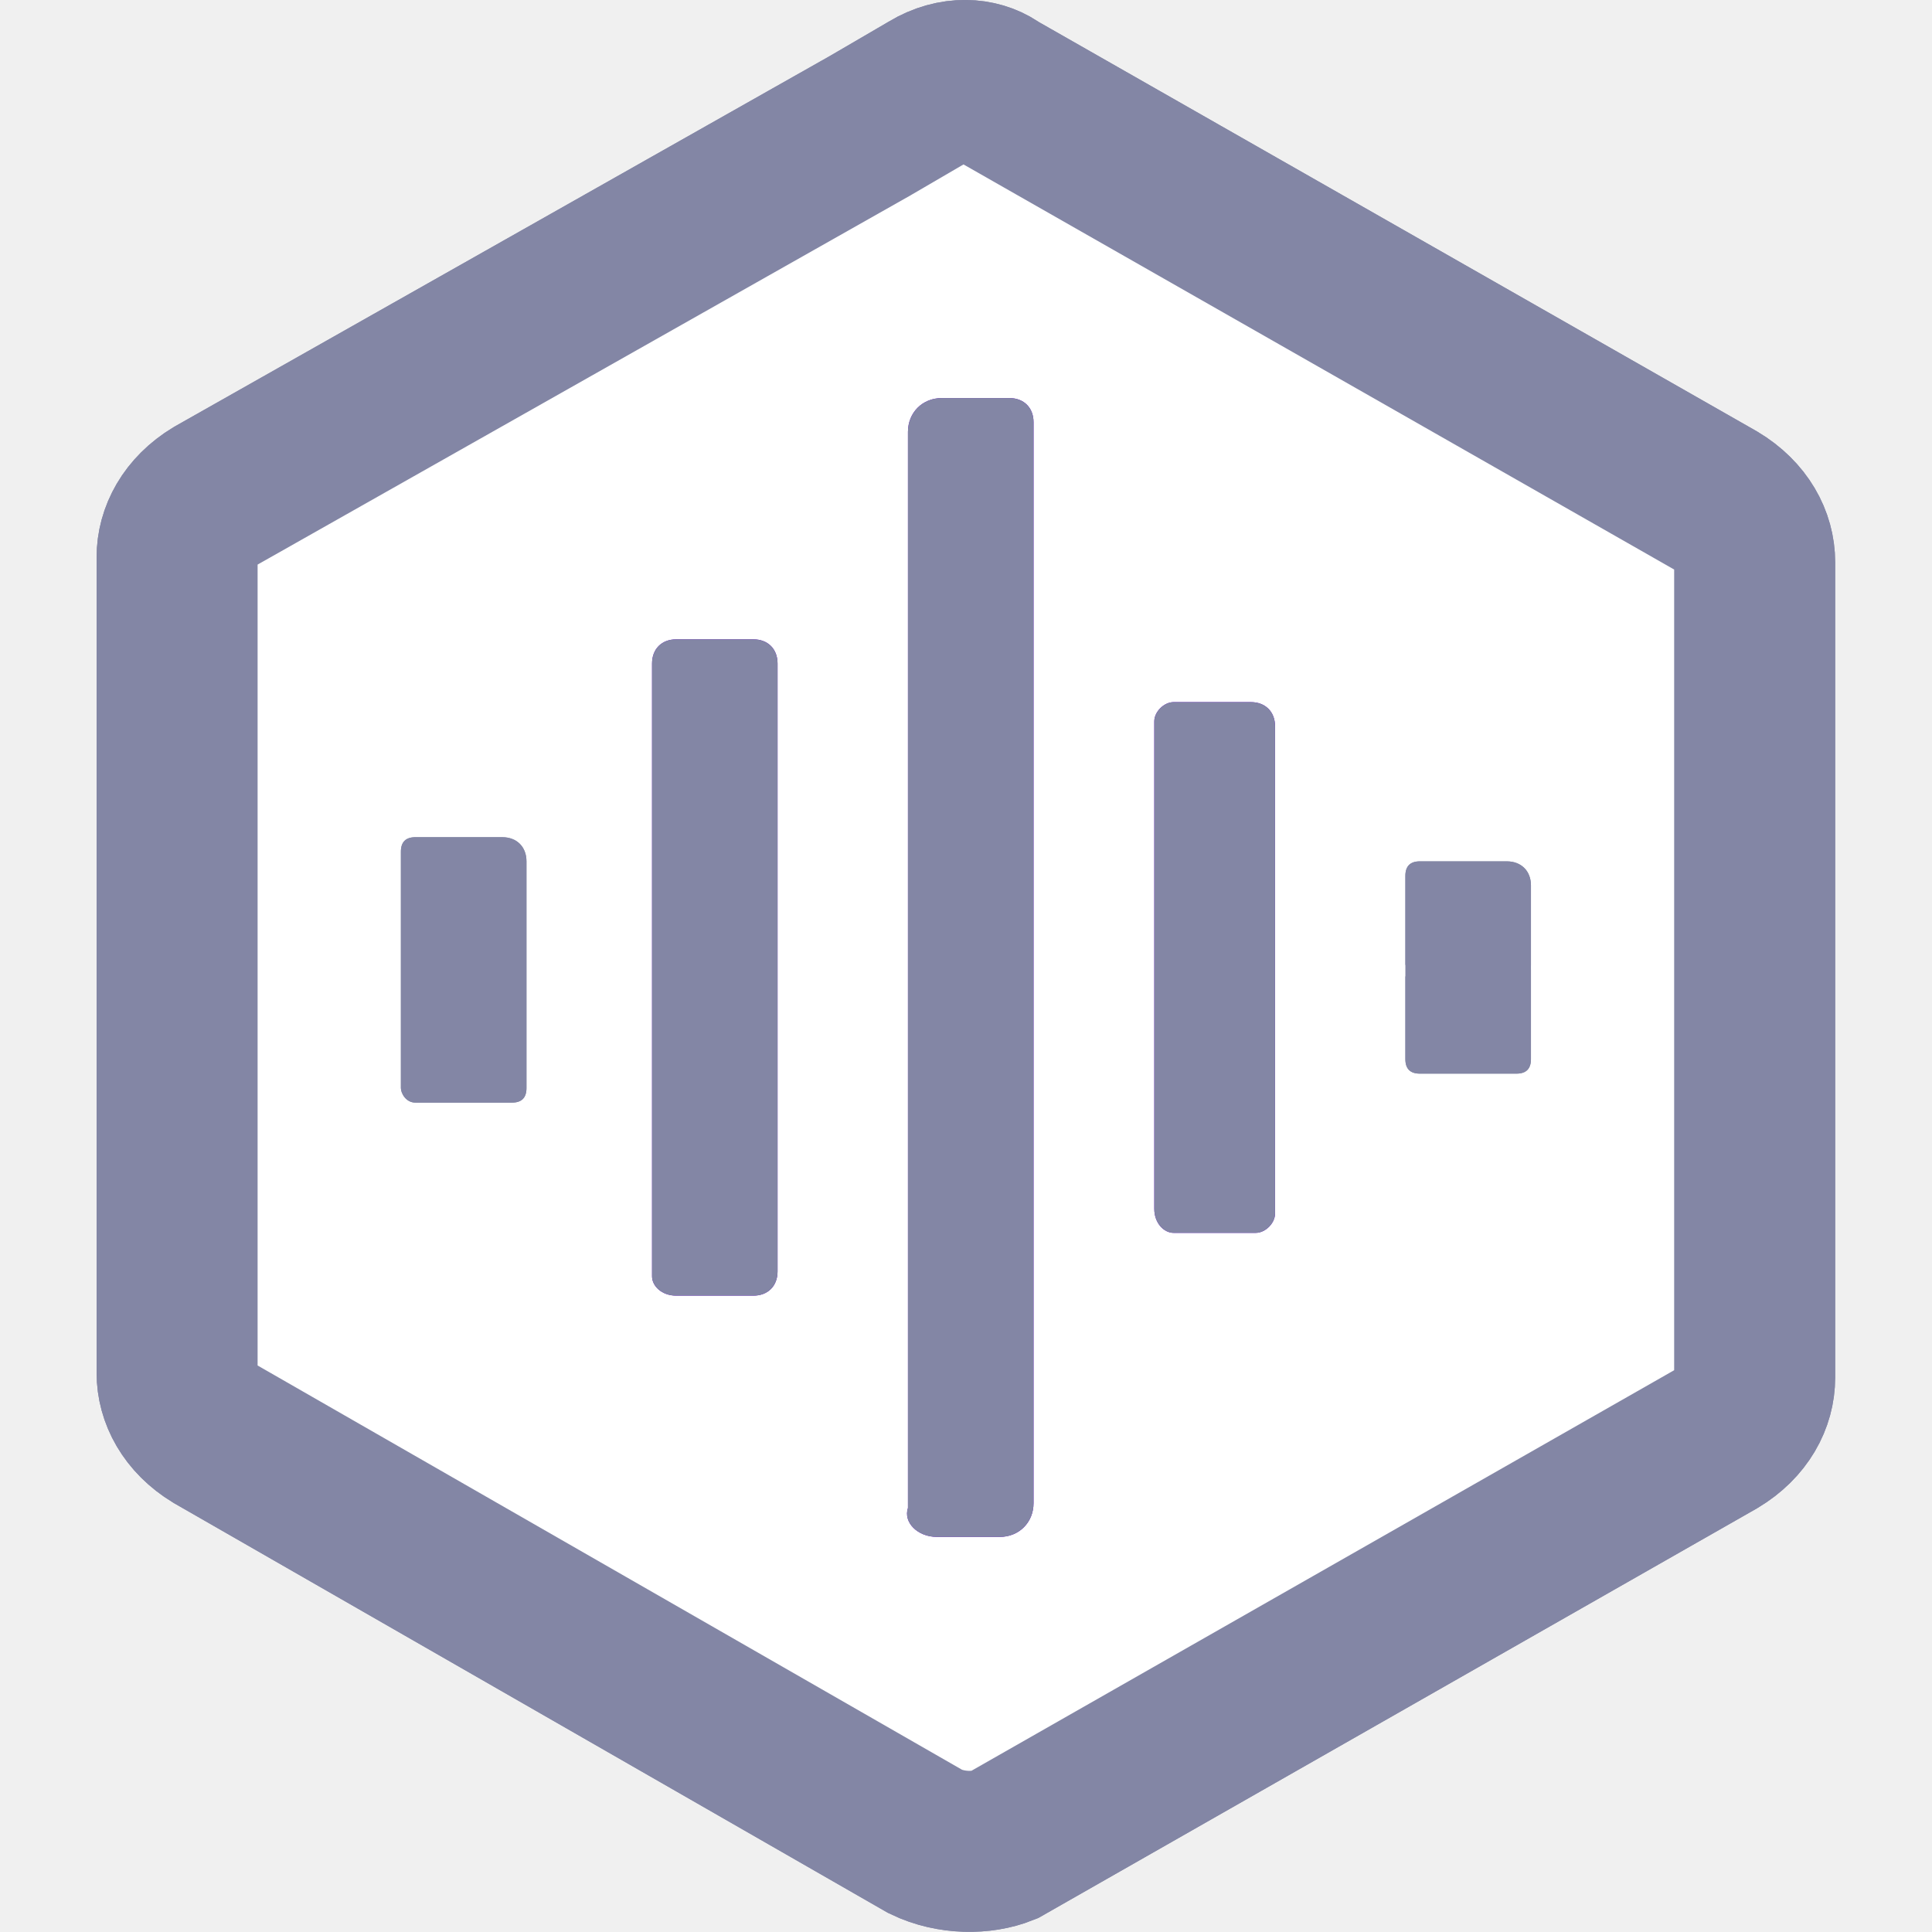
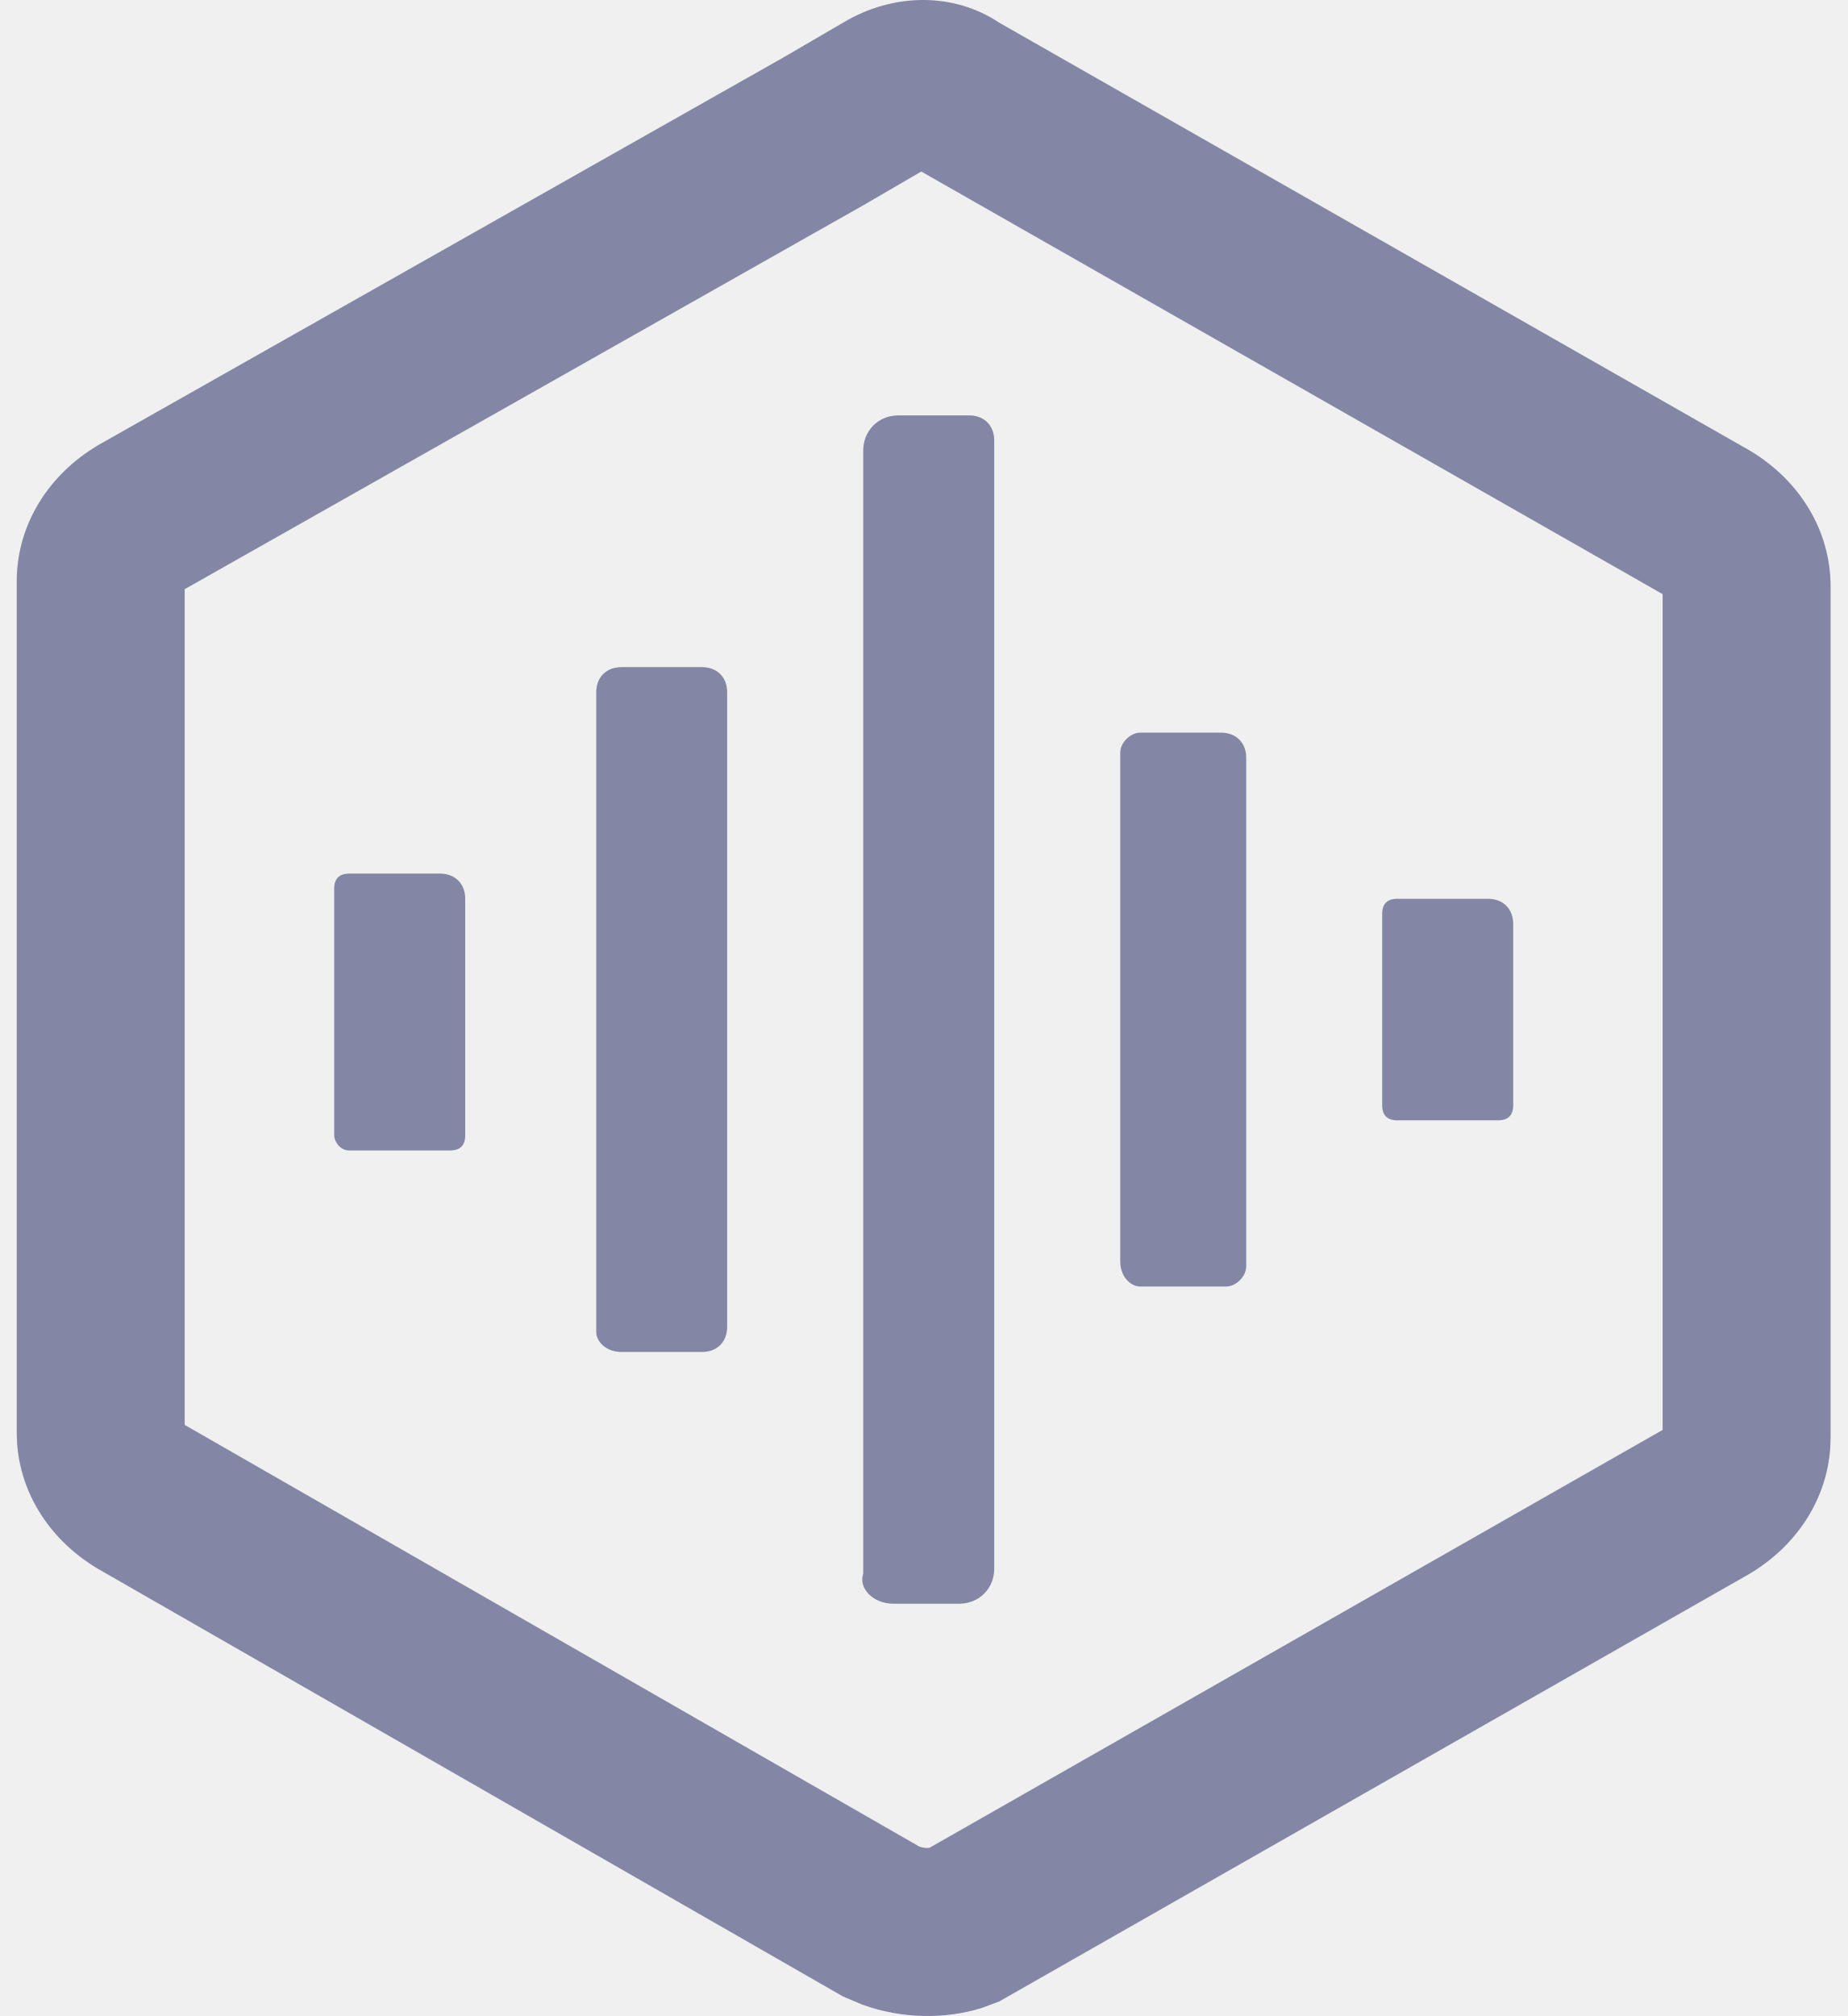
- <svg xmlns="http://www.w3.org/2000/svg" width="24" height="24" viewBox="0 0 24 24" fill="none">
-   <g clip-path="url(#clip0_215_59)">
-     <path d="M11.553 1.127C11.854 0.946 12.156 0.977 12.344 1.102L12.373 1.121L12.403 1.139L21.322 6.223C21.649 6.419 21.797 6.708 21.797 6.983V17.113C21.797 17.389 21.65 17.676 21.324 17.872L12.463 22.923C12.2 23.028 11.817 23.032 11.497 22.877L2.666 17.809C2.345 17.613 2.2 17.327 2.2 17.054V6.923C2.2 6.649 2.345 6.361 2.669 6.165L10.812 1.56L10.822 1.554L11.542 1.134L11.553 1.127Z" fill="white" stroke="#8386A5" stroke-width="2" />
-     <path d="M17.638 13.337H18.838C18.958 13.337 19.018 13.277 19.018 13.157V10.999C19.018 10.82 18.898 10.7 18.718 10.7H17.638C17.518 10.7 17.458 10.76 17.458 10.88V13.157C17.458 13.277 17.518 13.337 17.638 13.337Z" fill="#8386A5" />
-     <mask id="mask0_215_59" style="mask-type:luminance" maskUnits="userSpaceOnUse" x="17" y="10" width="3" height="4">
-       <path d="M17.638 13.337H18.838C18.958 13.337 19.018 13.277 19.018 13.157V10.999C19.018 10.82 18.898 10.7 18.718 10.7H17.638C17.518 10.7 17.458 10.76 17.458 10.88V13.157C17.458 13.277 17.518 13.337 17.638 13.337Z" fill="white" />
-     </mask>
-     <g mask="url(#mask0_215_59)">
-       <path d="M17.638 13.337V15.337H18.838V13.337V11.337H17.638V13.337ZM18.838 13.337V15.337C19.206 15.337 19.849 15.244 20.386 14.707C20.924 14.17 21.018 13.526 21.018 13.157H19.018H17.018C17.018 12.909 17.081 12.355 17.559 11.877C18.037 11.4 18.59 11.337 18.838 11.337V13.337ZM19.018 13.157H21.018V10.999H19.018H17.018V13.157H19.018ZM19.018 10.999H21.018C21.018 10.454 20.827 9.845 20.349 9.367C19.871 8.89 19.262 8.7 18.718 8.7V10.7V12.7C18.354 12.7 17.895 12.57 17.522 12.197C17.148 11.824 17.018 11.364 17.018 10.999H19.018ZM18.718 10.7V8.7H17.638V10.7V12.7H18.718V10.7ZM17.638 10.7V8.7C17.27 8.7 16.627 8.793 16.089 9.33C15.552 9.867 15.458 10.511 15.458 10.88H17.458H19.458C19.458 11.128 19.394 11.682 18.917 12.159C18.439 12.636 17.886 12.7 17.638 12.7V10.7ZM17.458 10.88H15.458V13.157H17.458H19.458V10.88H17.458ZM17.458 13.157H15.458C15.458 13.526 15.552 14.17 16.089 14.707C16.627 15.244 17.27 15.337 17.638 15.337V13.337V11.337C17.886 11.337 18.439 11.4 18.917 11.877C19.394 12.355 19.458 12.909 19.458 13.157H17.458Z" fill="#8386A5" />
-     </g>
-     <path d="M14.579 15.315H15.599C15.719 15.315 15.839 15.195 15.839 15.076V9.021C15.839 8.842 15.719 8.722 15.539 8.722H14.579C14.459 8.722 14.339 8.842 14.339 8.961V15.016C14.339 15.195 14.459 15.315 14.579 15.315Z" fill="#5E00CC" />
-     <mask id="mask1_215_59" style="mask-type:luminance" maskUnits="userSpaceOnUse" x="14" y="8" width="2" height="8">
-       <path d="M14.579 15.315H15.599C15.719 15.315 15.839 15.195 15.839 15.076V9.021C15.839 8.842 15.719 8.722 15.539 8.722H14.579C14.459 8.722 14.339 8.842 14.339 8.961V15.016C14.339 15.195 14.459 15.315 14.579 15.315Z" fill="white" />
-     </mask>
-     <g mask="url(#mask1_215_59)">
-       <path d="M14.579 15.315V17.315H15.599V15.315V13.315H14.579V15.315ZM15.599 15.315V17.315C16.309 17.315 16.851 16.981 17.177 16.655C17.503 16.33 17.839 15.787 17.839 15.076H15.839H13.839C13.839 14.485 14.114 14.061 14.35 13.826C14.586 13.59 15.009 13.315 15.599 13.315V15.315ZM15.839 15.076H17.839V9.021H15.839H13.839V15.076H15.839ZM15.839 9.021H17.839C17.839 8.476 17.648 7.867 17.17 7.389C16.692 6.912 16.083 6.722 15.539 6.722V8.722V10.722C15.175 10.722 14.716 10.592 14.342 10.219C13.969 9.846 13.839 9.386 13.839 9.021H15.839ZM15.539 8.722V6.722H14.579V8.722V10.722H15.539V8.722ZM14.579 8.722V6.722C13.869 6.722 13.326 7.056 13 7.382C12.675 7.707 12.339 8.25 12.339 8.961H14.339H16.339C16.339 9.553 16.063 9.976 15.828 10.211C15.592 10.447 15.169 10.722 14.579 10.722V8.722ZM14.339 8.961H12.339V15.016H14.339H16.339V8.961H14.339ZM14.339 15.016H12.339C12.339 16.001 13.078 17.315 14.579 17.315V15.315V13.315C15.84 13.315 16.339 14.39 16.339 15.016H14.339Z" fill="#8386A5" />
-     </g>
-     <path d="M11.639 19.092H12.419C12.659 19.092 12.839 18.912 12.839 18.672V5.245C12.839 5.065 12.719 4.945 12.539 4.945H11.699C11.459 4.945 11.279 5.125 11.279 5.365V18.732C11.219 18.912 11.399 19.092 11.639 19.092Z" fill="#5E00CC" />
-     <mask id="mask2_215_59" style="mask-type:luminance" maskUnits="userSpaceOnUse" x="11" y="4" width="2" height="16">
-       <path d="M11.639 19.092H12.419C12.659 19.092 12.839 18.912 12.839 18.672V5.245C12.839 5.065 12.719 4.945 12.539 4.945H11.699C11.459 4.945 11.279 5.125 11.279 5.365V18.732C11.219 18.912 11.399 19.092 11.639 19.092Z" fill="white" />
-     </mask>
-     <g mask="url(#mask2_215_59)">
-       <path d="M11.279 18.732L13.177 19.365L13.279 19.057V18.732H11.279ZM11.639 19.092V21.092H12.419V19.092V17.092H11.639V19.092ZM12.419 19.092V21.092C13.762 21.092 14.839 20.018 14.839 18.672H12.839H10.839C10.839 18.278 10.993 17.869 11.306 17.557C11.617 17.245 12.026 17.092 12.419 17.092V19.092ZM12.839 18.672H14.839V5.245H12.839H10.839V18.672H12.839ZM12.839 5.245H14.839C14.839 4.7 14.649 4.091 14.17 3.613C13.692 3.135 13.083 2.945 12.539 2.945V4.945V6.945C12.175 6.945 11.716 6.815 11.343 6.443C10.97 6.07 10.839 5.61 10.839 5.245H12.839ZM12.539 4.945V2.945H11.699V4.945V6.945H12.539V4.945ZM11.699 4.945V2.945C10.356 2.945 9.279 4.019 9.279 5.365H11.279H13.279C13.279 5.759 13.125 6.168 12.813 6.48C12.501 6.792 12.092 6.945 11.699 6.945V4.945ZM11.279 5.365H9.279V18.732H11.279H13.279V5.365H11.279ZM11.279 18.732L9.382 18.099C9.065 19.049 9.444 19.905 9.933 20.394C10.407 20.867 11.035 21.092 11.639 21.092V19.092V17.092C12.004 17.092 12.422 17.226 12.761 17.564C13.115 17.919 13.434 18.594 13.177 19.365L11.279 18.732Z" fill="#8386A5" />
-     </g>
-     <path d="M8.4 16.095H9.359C9.539 16.095 9.659 15.975 9.659 15.795V8.242C9.659 8.062 9.539 7.942 9.359 7.942H8.4C8.22 7.942 8.1 8.062 8.1 8.242V15.855C8.1 15.975 8.22 16.095 8.4 16.095Z" fill="#5E00CC" />
-     <mask id="mask3_215_59" style="mask-type:luminance" maskUnits="userSpaceOnUse" x="8" y="7" width="2" height="10">
-       <path d="M8.4 16.095H9.359C9.539 16.095 9.659 15.975 9.659 15.795V8.242C9.659 8.062 9.539 7.942 9.359 7.942H8.4C8.22 7.942 8.1 8.062 8.1 8.242V15.855C8.1 15.975 8.22 16.095 8.4 16.095Z" fill="white" />
-     </mask>
-     <g mask="url(#mask3_215_59)">
-       <path d="M8.4 16.095V18.095H9.359V16.095V14.095H8.4V16.095ZM9.359 16.095V18.095C9.903 18.095 10.512 17.905 10.991 17.427C11.469 16.949 11.659 16.34 11.659 15.795H9.659H7.659C7.659 15.43 7.79 14.97 8.163 14.597C8.536 14.225 8.995 14.095 9.359 14.095V16.095ZM9.659 15.795H11.659V8.242H9.659H7.659V15.795H9.659ZM9.659 8.242H11.659C11.659 7.697 11.469 7.088 10.991 6.61C10.512 6.132 9.903 5.942 9.359 5.942V7.942V9.942C8.995 9.942 8.536 9.812 8.163 9.44C7.79 9.067 7.659 8.607 7.659 8.242H9.659ZM9.359 7.942V5.942H8.4V7.942V9.942H9.359V7.942ZM8.4 7.942V5.942C7.856 5.942 7.247 6.132 6.768 6.61C6.29 7.088 6.1 7.697 6.1 8.242H8.1H10.1C10.1 8.607 9.969 9.067 9.596 9.44C9.223 9.812 8.764 9.942 8.4 9.942V7.942ZM8.1 8.242H6.1V15.855H8.1H10.1V8.242H8.1ZM8.1 15.855H6.1C6.1 17.359 7.417 18.095 8.4 18.095V16.095V14.095C9.022 14.095 10.1 14.591 10.1 15.855H8.1Z" fill="#8386A5" />
-     </g>
-     <path d="M5.16 13.697H6.36C6.48 13.697 6.54 13.637 6.54 13.517V10.7C6.54 10.52 6.42 10.4 6.24 10.4H5.16C5.04 10.4 4.98 10.46 4.98 10.58V13.517C4.98 13.577 5.04 13.697 5.16 13.697Z" fill="#8386A5" />
-     <mask id="mask4_215_59" style="mask-type:luminance" maskUnits="userSpaceOnUse" x="4" y="10" width="3" height="4">
-       <path d="M5.16 13.697H6.36C6.48 13.697 6.54 13.637 6.54 13.517V10.7C6.54 10.52 6.42 10.4 6.24 10.4H5.16C5.04 10.4 4.98 10.46 4.98 10.58V13.517C4.98 13.577 5.04 13.697 5.16 13.697Z" fill="white" />
-     </mask>
-     <g mask="url(#mask4_215_59)">
-       <path d="M5.16 13.697V15.697H6.36V13.697V11.697H5.16V13.697ZM6.36 13.697V15.697C6.728 15.697 7.371 15.604 7.908 15.067C8.446 14.529 8.54 13.886 8.54 13.517H6.54H4.54C4.54 13.268 4.603 12.714 5.081 12.237C5.559 11.76 6.112 11.697 6.36 11.697V13.697ZM6.54 13.517H8.54V10.7H6.54H4.54V13.517H6.54ZM6.54 10.7H8.54C8.54 10.155 8.349 9.545 7.871 9.068C7.393 8.59 6.784 8.4 6.24 8.4V10.4V12.4C5.876 12.4 5.417 12.27 5.044 11.897C4.67 11.524 4.54 11.065 4.54 10.7H6.54ZM6.24 10.4V8.4H5.16V10.4V12.4H6.24V10.4ZM5.16 10.4V8.4C4.792 8.4 4.149 8.493 3.611 9.03C3.074 9.567 2.98 10.211 2.98 10.58H4.98H6.98C6.98 10.829 6.916 11.382 6.439 11.86C5.961 12.337 5.408 12.4 5.16 12.4V10.4ZM4.98 10.58H2.98V13.517H4.98H6.98V10.58H4.98ZM4.98 13.517H2.98C2.98 14.074 3.199 14.548 3.464 14.879C3.78 15.274 4.357 15.697 5.16 15.697V13.697V11.697C5.843 11.697 6.33 12.06 6.586 12.379C6.791 12.636 6.98 13.02 6.98 13.517H4.98Z" fill="#8386A5" />
-     </g>
-     <g clip-path="url(#clip1_215_59)">
-       <path d="M11.553 1.127C11.854 0.946 12.156 0.977 12.344 1.102L12.373 1.121L12.403 1.139L21.322 6.223C21.649 6.419 21.797 6.708 21.797 6.983V17.113C21.797 17.389 21.65 17.676 21.324 17.872L12.463 22.923C12.2 23.028 11.817 23.032 11.497 22.877L2.666 17.809C2.345 17.613 2.2 17.327 2.2 17.054V6.923C2.2 6.649 2.345 6.361 2.669 6.165L10.812 1.56L10.822 1.554L11.542 1.134L11.553 1.127Z" fill="white" stroke="#8386A5" stroke-width="2" />
-       <path d="M17.638 13.337H18.838C18.958 13.337 19.018 13.277 19.018 13.157V10.999C19.018 10.82 18.898 10.7 18.718 10.7H17.638C17.518 10.7 17.458 10.76 17.458 10.88V13.157C17.458 13.277 17.518 13.337 17.638 13.337Z" fill="#8386A5" />
-       <mask id="mask5_215_59" style="mask-type:luminance" maskUnits="userSpaceOnUse" x="17" y="10" width="3" height="4">
-         <path d="M17.638 13.337H18.838C18.958 13.337 19.018 13.277 19.018 13.157V10.999C19.018 10.82 18.898 10.7 18.718 10.7H17.638C17.518 10.7 17.458 10.76 17.458 10.88V13.157C17.458 13.277 17.518 13.337 17.638 13.337Z" fill="white" />
-       </mask>
-       <g mask="url(#mask5_215_59)">
-         <path d="M17.638 13.337V15.337H18.838V13.337V11.337H17.638V13.337ZM18.838 13.337V15.337C19.206 15.337 19.849 15.244 20.386 14.707C20.924 14.17 21.018 13.526 21.018 13.157H19.018H17.018C17.018 12.909 17.081 12.355 17.559 11.877C18.037 11.4 18.59 11.337 18.838 11.337V13.337ZM19.018 13.157H21.018V10.999H19.018H17.018V13.157H19.018ZM19.018 10.999H21.018C21.018 10.454 20.827 9.845 20.349 9.367C19.871 8.89 19.262 8.7 18.718 8.7V10.7V12.7C18.354 12.7 17.895 12.57 17.522 12.197C17.148 11.824 17.018 11.364 17.018 10.999H19.018ZM18.718 10.7V8.7H17.638V10.7V12.7H18.718V10.7ZM17.638 10.7V8.7C17.27 8.7 16.627 8.793 16.089 9.33C15.552 9.867 15.458 10.511 15.458 10.88H17.458H19.458C19.458 11.128 19.394 11.682 18.917 12.159C18.439 12.636 17.886 12.7 17.638 12.7V10.7ZM17.458 10.88H15.458V13.157H17.458H19.458V10.88H17.458ZM17.458 13.157H15.458C15.458 13.526 15.552 14.17 16.089 14.707C16.627 15.244 17.27 15.337 17.638 15.337V13.337V11.337C17.886 11.337 18.439 11.4 18.917 11.877C19.394 12.355 19.458 12.909 19.458 13.157H17.458Z" fill="#8386A5" />
-       </g>
-       <path d="M14.579 15.315H15.599C15.719 15.315 15.839 15.195 15.839 15.076V9.021C15.839 8.842 15.719 8.722 15.539 8.722H14.579C14.459 8.722 14.339 8.842 14.339 8.961V15.016C14.339 15.195 14.459 15.315 14.579 15.315Z" fill="#5E00CC" />
-       <mask id="mask6_215_59" style="mask-type:luminance" maskUnits="userSpaceOnUse" x="14" y="8" width="2" height="8">
-         <path d="M14.579 15.315H15.599C15.719 15.315 15.839 15.195 15.839 15.076V9.021C15.839 8.842 15.719 8.722 15.539 8.722H14.579C14.459 8.722 14.339 8.842 14.339 8.961V15.016C14.339 15.195 14.459 15.315 14.579 15.315Z" fill="white" />
-       </mask>
-       <g mask="url(#mask6_215_59)">
-         <path d="M14.579 15.315V17.315H15.599V15.315V13.315H14.579V15.315ZM15.599 15.315V17.315C16.309 17.315 16.851 16.981 17.177 16.655C17.503 16.33 17.839 15.787 17.839 15.076H15.839H13.839C13.839 14.485 14.114 14.061 14.35 13.826C14.586 13.59 15.009 13.315 15.599 13.315V15.315ZM15.839 15.076H17.839V9.021H15.839H13.839V15.076H15.839ZM15.839 9.021H17.839C17.839 8.476 17.648 7.867 17.17 7.389C16.692 6.912 16.083 6.722 15.539 6.722V8.722V10.722C15.175 10.722 14.716 10.592 14.342 10.219C13.969 9.846 13.839 9.386 13.839 9.021H15.839ZM15.539 8.722V6.722H14.579V8.722V10.722H15.539V8.722ZM14.579 8.722V6.722C13.869 6.722 13.326 7.056 13 7.382C12.675 7.707 12.339 8.25 12.339 8.961H14.339H16.339C16.339 9.553 16.063 9.976 15.828 10.211C15.592 10.447 15.169 10.722 14.579 10.722V8.722ZM14.339 8.961H12.339V15.016H14.339H16.339V8.961H14.339ZM14.339 15.016H12.339C12.339 16.001 13.078 17.315 14.579 17.315V15.315V13.315C15.84 13.315 16.339 14.39 16.339 15.016H14.339Z" fill="#8386A5" />
-       </g>
-       <path d="M11.639 19.092H12.419C12.659 19.092 12.839 18.912 12.839 18.672V5.245C12.839 5.065 12.719 4.945 12.539 4.945H11.699C11.459 4.945 11.279 5.125 11.279 5.365V18.732C11.219 18.912 11.399 19.092 11.639 19.092Z" fill="#5E00CC" />
-       <mask id="mask7_215_59" style="mask-type:luminance" maskUnits="userSpaceOnUse" x="11" y="4" width="2" height="16">
-         <path d="M11.639 19.092H12.419C12.659 19.092 12.839 18.912 12.839 18.672V5.245C12.839 5.065 12.719 4.945 12.539 4.945H11.699C11.459 4.945 11.279 5.125 11.279 5.365V18.732C11.219 18.912 11.399 19.092 11.639 19.092Z" fill="white" />
-       </mask>
-       <g mask="url(#mask7_215_59)">
-         <path d="M11.279 18.732L13.177 19.365L13.279 19.057V18.732H11.279ZM11.639 19.092V21.092H12.419V19.092V17.092H11.639V19.092ZM12.419 19.092V21.092C13.762 21.092 14.839 20.018 14.839 18.672H12.839H10.839C10.839 18.278 10.993 17.869 11.306 17.557C11.617 17.245 12.026 17.092 12.419 17.092V19.092ZM12.839 18.672H14.839V5.245H12.839H10.839V18.672H12.839ZM12.839 5.245H14.839C14.839 4.7 14.649 4.091 14.17 3.613C13.692 3.135 13.083 2.945 12.539 2.945V4.945V6.945C12.175 6.945 11.716 6.815 11.343 6.443C10.97 6.07 10.839 5.61 10.839 5.245H12.839ZM12.539 4.945V2.945H11.699V4.945V6.945H12.539V4.945ZM11.699 4.945V2.945C10.356 2.945 9.279 4.019 9.279 5.365H11.279H13.279C13.279 5.759 13.125 6.168 12.813 6.48C12.501 6.792 12.092 6.945 11.699 6.945V4.945ZM11.279 5.365H9.279V18.732H11.279H13.279V5.365H11.279ZM11.279 18.732L9.382 18.099C9.065 19.049 9.444 19.905 9.933 20.394C10.407 20.867 11.035 21.092 11.639 21.092V19.092V17.092C12.004 17.092 12.422 17.226 12.761 17.564C13.115 17.919 13.434 18.594 13.177 19.365L11.279 18.732Z" fill="#8386A5" />
-       </g>
-       <path d="M8.4 16.095H9.359C9.539 16.095 9.659 15.975 9.659 15.795V8.242C9.659 8.062 9.539 7.942 9.359 7.942H8.4C8.22 7.942 8.1 8.062 8.1 8.242V15.855C8.1 15.975 8.22 16.095 8.4 16.095Z" fill="#5E00CC" />
-       <mask id="mask8_215_59" style="mask-type:luminance" maskUnits="userSpaceOnUse" x="8" y="7" width="2" height="10">
-         <path d="M8.4 16.095H9.359C9.539 16.095 9.659 15.975 9.659 15.795V8.242C9.659 8.062 9.539 7.942 9.359 7.942H8.4C8.22 7.942 8.1 8.062 8.1 8.242V15.855C8.1 15.975 8.22 16.095 8.4 16.095Z" fill="white" />
-       </mask>
-       <g mask="url(#mask8_215_59)">
-         <path d="M8.4 16.095V18.095H9.359V16.095V14.095H8.4V16.095ZM9.359 16.095V18.095C9.903 18.095 10.512 17.905 10.991 17.427C11.469 16.949 11.659 16.34 11.659 15.795H9.659H7.659C7.659 15.43 7.79 14.97 8.163 14.597C8.536 14.225 8.995 14.095 9.359 14.095V16.095ZM9.659 15.795H11.659V8.242H9.659H7.659V15.795H9.659ZM9.659 8.242H11.659C11.659 7.697 11.469 7.088 10.991 6.61C10.512 6.132 9.903 5.942 9.359 5.942V7.942V9.942C8.995 9.942 8.536 9.812 8.163 9.44C7.79 9.067 7.659 8.607 7.659 8.242H9.659ZM9.359 7.942V5.942H8.4V7.942V9.942H9.359V7.942ZM8.4 7.942V5.942C7.856 5.942 7.247 6.132 6.768 6.61C6.29 7.088 6.1 7.697 6.1 8.242H8.1H10.1C10.1 8.607 9.969 9.067 9.596 9.44C9.223 9.812 8.764 9.942 8.4 9.942V7.942ZM8.1 8.242H6.1V15.855H8.1H10.1V8.242H8.1ZM8.1 15.855H6.1C6.1 17.359 7.417 18.095 8.4 18.095V16.095V14.095C9.022 14.095 10.1 14.591 10.1 15.855H8.1Z" fill="#8386A5" />
-       </g>
-       <path d="M5.16 13.697H6.36C6.48 13.697 6.54 13.637 6.54 13.517V10.7C6.54 10.52 6.42 10.4 6.24 10.4H5.16C5.04 10.4 4.98 10.46 4.98 10.58V13.517C4.98 13.577 5.04 13.697 5.16 13.697Z" fill="#8386A5" />
-       <mask id="mask9_215_59" style="mask-type:luminance" maskUnits="userSpaceOnUse" x="4" y="10" width="3" height="4">
-         <path d="M5.16 13.697H6.36C6.48 13.697 6.54 13.637 6.54 13.517V10.7C6.54 10.52 6.42 10.4 6.24 10.4H5.16C5.04 10.4 4.98 10.46 4.98 10.58V13.517C4.98 13.577 5.04 13.697 5.16 13.697Z" fill="white" />
-       </mask>
-       <g mask="url(#mask9_215_59)">
-         <path d="M5.16 13.697V15.697H6.36V13.697V11.697H5.16V13.697ZM6.36 13.697V15.697C6.728 15.697 7.371 15.604 7.908 15.067C8.446 14.529 8.54 13.886 8.54 13.517H6.54H4.54C4.54 13.268 4.603 12.714 5.081 12.237C5.559 11.76 6.112 11.697 6.36 11.697V13.697ZM6.54 13.517H8.54V10.7H6.54H4.54V13.517H6.54ZM6.54 10.7H8.54C8.54 10.155 8.349 9.545 7.871 9.068C7.393 8.59 6.784 8.4 6.24 8.4V10.4V12.4C5.876 12.4 5.417 12.27 5.044 11.897C4.67 11.524 4.54 11.065 4.54 10.7H6.54ZM6.24 10.4V8.4H5.16V10.4V12.4H6.24V10.4ZM5.16 10.4V8.4C4.792 8.4 4.149 8.493 3.611 9.03C3.074 9.567 2.98 10.211 2.98 10.58H4.98H6.98C6.98 10.829 6.916 11.382 6.439 11.86C5.961 12.337 5.408 12.4 5.16 12.4V10.4ZM4.98 10.58H2.98V13.517H4.98H6.98V10.58H4.98ZM4.98 13.517H2.98C2.98 14.074 3.199 14.548 3.464 14.879C3.78 15.274 4.357 15.697 5.16 15.697V13.697V11.697C5.843 11.697 6.33 12.06 6.586 12.379C6.791 12.636 6.98 13.02 6.98 13.517H4.98Z" fill="#8386A5" />
-       </g>
-     </g>
-   </g>
-   <defs>
-     <clipPath id="clip0_215_59">
-       <rect width="22" height="24" fill="white" transform="translate(1)" />
-     </clipPath>
-     <clipPath id="clip1_215_59">
-       <rect width="22" height="24" fill="white" transform="translate(1)" />
-     </clipPath>
-   </defs>
+ <svg xmlns="http://www.w3.org/2000/svg" width="22" height="24" viewBox="0 0 22 24" fill="none">
+   <path d="M10.038 0.27C10.638 -0.09 11.358 -0.09 11.897 0.27L20.836 5.365C21.436 5.725 21.796 6.324 21.796 6.983V17.113L21.792 17.236C21.75 17.847 21.398 18.395 20.836 18.733L11.897 23.827L11.688 23.905C11.252 24.04 10.737 24.035 10.268 23.865L10.038 23.768L1.159 18.672C0.597 18.335 0.245 17.787 0.203 17.177L0.199 17.054V6.923C0.199 6.305 0.516 5.74 1.05 5.375L1.159 5.305L9.317 0.69L10.038 0.27ZM10.313 2.424L10.303 2.43L2.199 7.014V16.963L10.946 21.983C10.966 21.99 10.997 21.999 11.036 22C11.048 22 11.059 21.998 11.068 21.997L19.796 17.023V7.073L10.969 2.042L10.313 2.424ZM11.538 4.945C11.718 4.945 11.838 5.065 11.838 5.245V18.672C11.838 18.912 11.658 19.092 11.418 19.092H10.638C10.398 19.092 10.218 18.911 10.278 18.732V5.365C10.278 5.126 10.458 4.945 10.698 4.945H11.538ZM8.358 7.942C8.538 7.942 8.658 8.062 8.658 8.242V15.795C8.658 15.975 8.538 16.095 8.358 16.095H7.398C7.219 16.095 7.099 15.974 7.099 15.855V8.242C7.099 8.062 7.219 7.943 7.398 7.942H8.358ZM14.538 8.722C14.718 8.722 14.838 8.842 14.838 9.022V15.075C14.838 15.195 14.718 15.316 14.598 15.316H13.578C13.458 15.316 13.338 15.195 13.338 15.016V8.961C13.338 8.841 13.458 8.722 13.578 8.722H14.538ZM5.239 10.4C5.419 10.401 5.539 10.52 5.539 10.699V13.517C5.539 13.637 5.478 13.696 5.358 13.696H4.159C4.039 13.696 3.979 13.577 3.979 13.517V10.58C3.979 10.46 4.039 10.4 4.159 10.4H5.239ZM17.717 10.7C17.897 10.7 18.016 10.819 18.017 10.999V13.157C18.017 13.277 17.957 13.337 17.837 13.337H16.637C16.517 13.337 16.457 13.277 16.457 13.157V10.88C16.457 10.76 16.517 10.7 16.637 10.7H17.717Z" fill="#8386A5" />
</svg>
